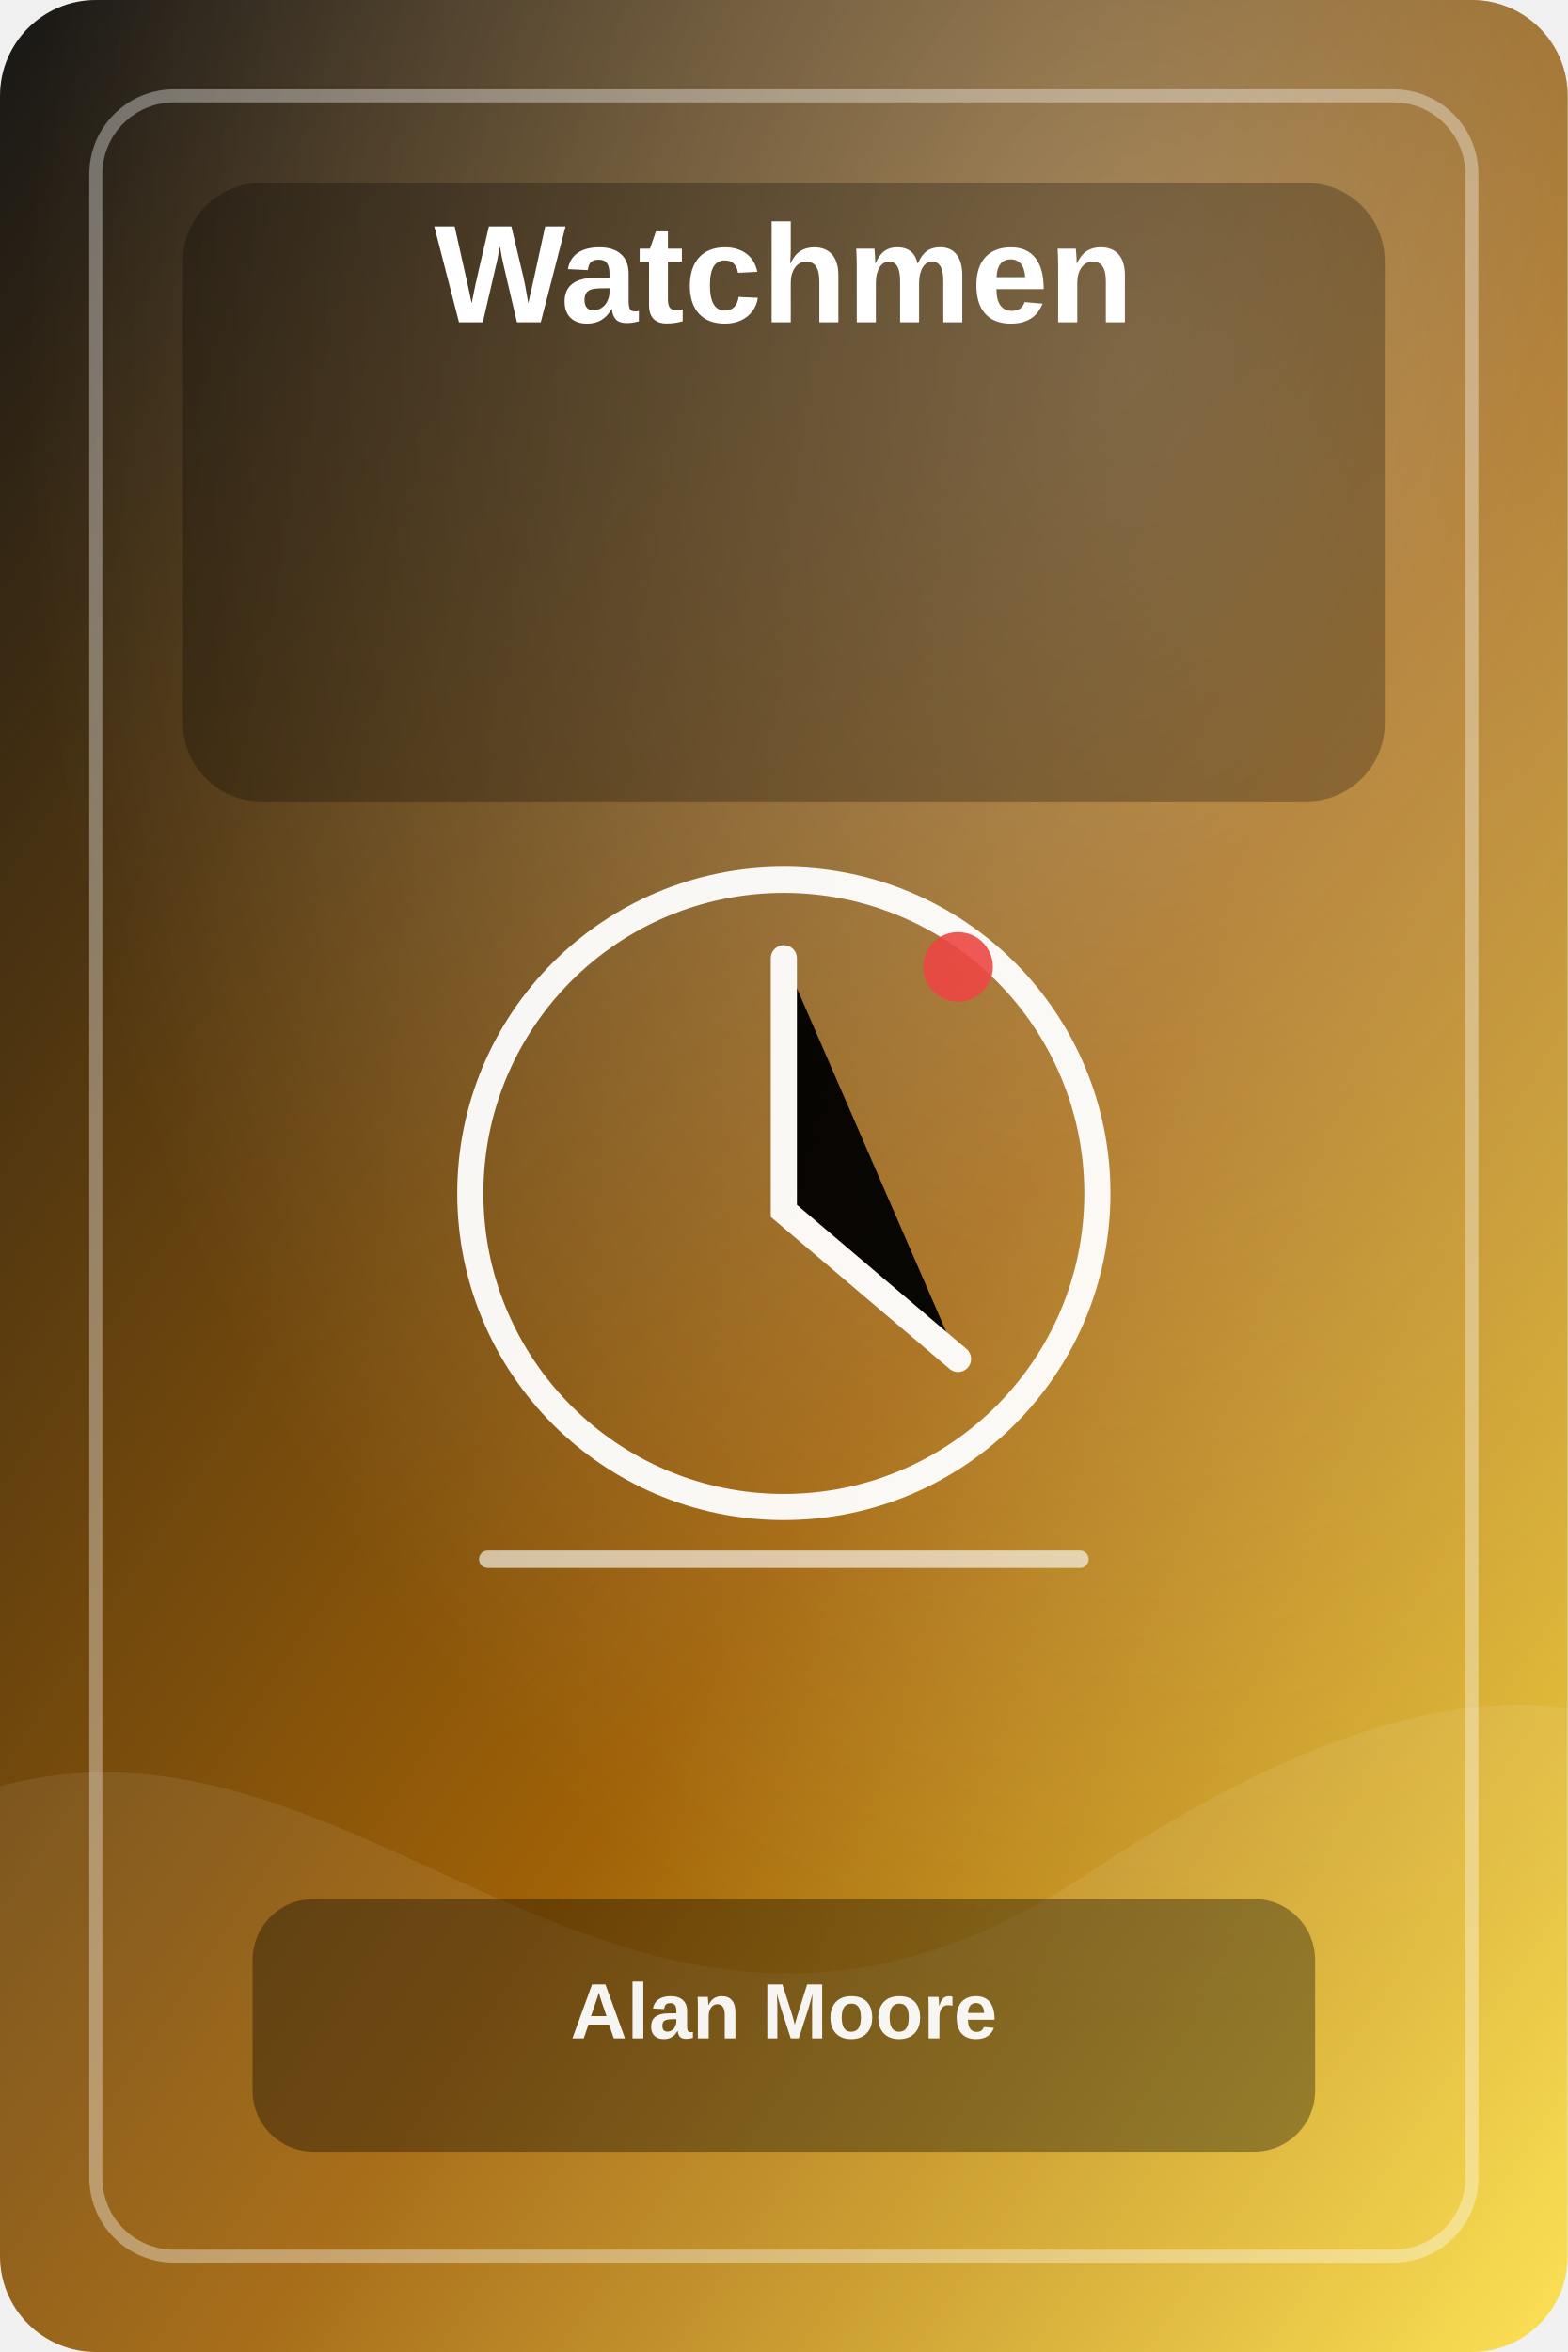
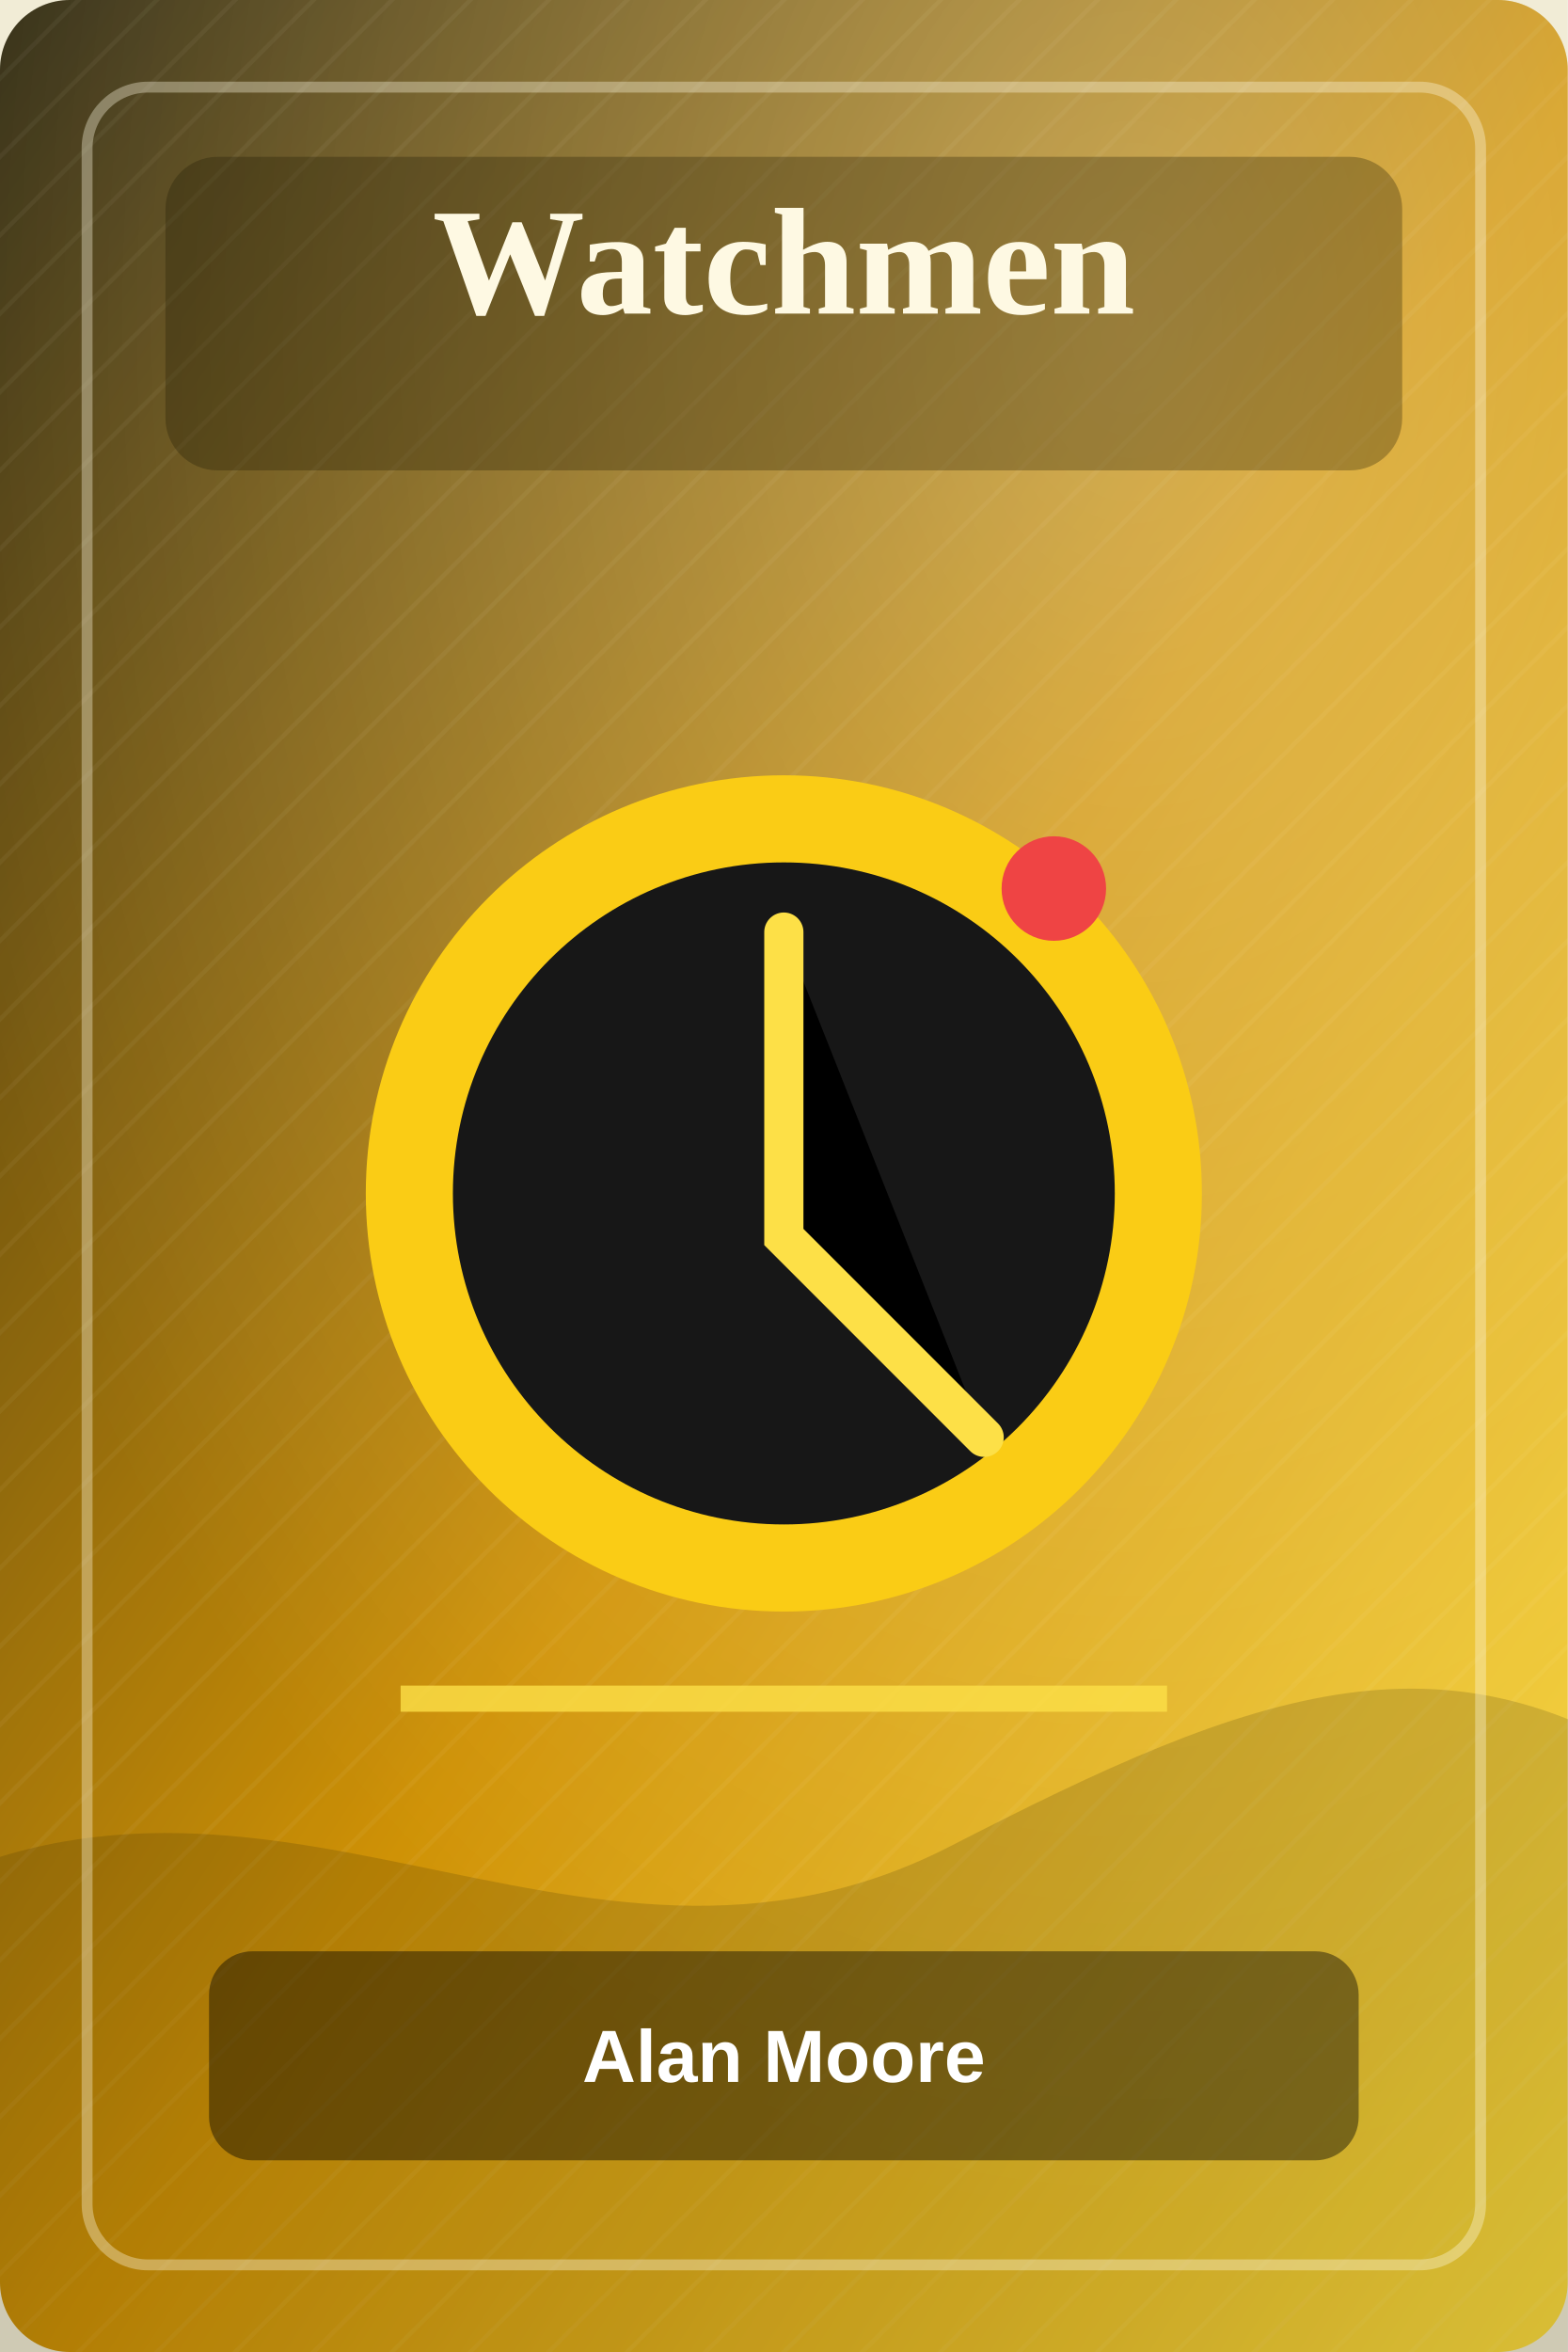
<svg xmlns="http://www.w3.org/2000/svg" width="360" height="540" viewBox="0 0 360 540" role="img" aria-label="Capa demonstrativa de Watchmen">
  <defs>
    <linearGradient id="bg" x1="0" y1="0" x2="1" y2="1">
      <stop offset="0" stop-color="#171717" />
-       <stop offset="0.58" stop-color="#a16207" />
+       <stop offset="0.52" stop-color="#ca8a04" />
      <stop offset="1" stop-color="#fde047" />
    </linearGradient>
-     <radialGradient id="glow" cx="72%" cy="16%" r="70%">
+     <radialGradient id="shine" cx="72%" cy="14%" r="80%">
      <stop offset="0" stop-color="#ffffff" stop-opacity=".34" />
      <stop offset="1" stop-color="#ffffff" stop-opacity="0" />
    </radialGradient>
+     <pattern id="grain" width="18" height="18" patternUnits="userSpaceOnUse">
+       <path d="M0 18L18 0M-5 5L5-5M13 23l10-10" stroke="#fff" stroke-opacity=".05" stroke-width="1" />
+     </pattern>
  </defs>
-   <rect width="360" height="540" rx="22" fill="url(#bg)" />
-   <rect width="360" height="540" rx="22" fill="url(#glow)" />
-   <path d="M-40 430C70 350 130 510 250 430s160-20 190 40v100H-40z" fill="#ffffff" opacity=".08" />
-   <rect x="22" y="22" width="316" height="496" rx="18" fill="none" stroke="#ffffff" stroke-opacity=".36" stroke-width="3" />
-   <rect x="42" y="42" width="276" height="142" rx="18" fill="#000000" opacity=".26" />
-   <text x="180" y="74" text-anchor="middle" font-family="Arial, Helvetica, sans-serif" font-size="32" font-weight="900" fill="#fff">Watchmen</text>
-   <g opacity=".95">
-     <circle cx="180" cy="274" r="72" fill="none" stroke="#fff" stroke-width="6" />
-     <path d="M180 220v58l40 34" stroke="#fff" stroke-width="6" stroke-linecap="round" />
-     <path d="M112 358h136" stroke="#fff" stroke-width="4" stroke-linecap="round" opacity=".65" />
-     <circle cx="220" cy="222" r="8" fill="#ef4444" opacity=".9" />
+   <rect width="360" height="540" rx="16" fill="url(#bg)" />
+   <rect width="360" height="540" rx="16" fill="url(#shine)" />
+   <rect width="360" height="540" rx="16" fill="url(#grain)" />
+   <path d="M-30 440C58 386 132 468 218 424c70-36 116-54 172-12v138H-30z" fill="#000" opacity=".16" />
+   <rect x="20" y="20" width="320" height="500" rx="14" fill="none" stroke="#fff" stroke-opacity=".36" stroke-width="2.5" />
+   <rect x="38" y="36" width="284" height="72" rx="12" fill="#000" opacity=".30" />
+   <text x="180" y="72" text-anchor="middle" font-family="Georgia, 'Times New Roman', serif" font-size="35" font-weight="800" fill="#fff">Watchmen</text>
+   <g>
+     <rect x="0" y="0" width="360" height="540" fill="#facc15" opacity=".12" />
+     <circle cx="180" cy="274" r="96" fill="#facc15" />
+     <circle cx="180" cy="274" r="76" fill="#171717" />
+     <path d="M180 214v70l46 46" stroke="#fde047" stroke-width="9" stroke-linecap="round" />
+     <circle cx="242" cy="204" r="12" fill="#ef4444" />
+     <path d="M92 390h176" stroke="#fde047" stroke-width="6" opacity=".8" />
  </g>
-   <rect x="58" y="436" width="244" height="58" rx="14" fill="#000000" opacity=".34" />
-   <text x="180" y="468" text-anchor="middle" font-family="Arial, Helvetica, sans-serif" font-size="18" font-weight="700" fill="#fff" fill-opacity=".94">Alan Moore</text>
+   <rect x="48" y="448" width="264" height="48" rx="10" fill="#000" opacity=".42" />
+   <text x="180" y="478" text-anchor="middle" font-family="Arial, Helvetica, sans-serif" font-size="17" font-weight="700" fill="#fff">Alan Moore</text>
</svg>
